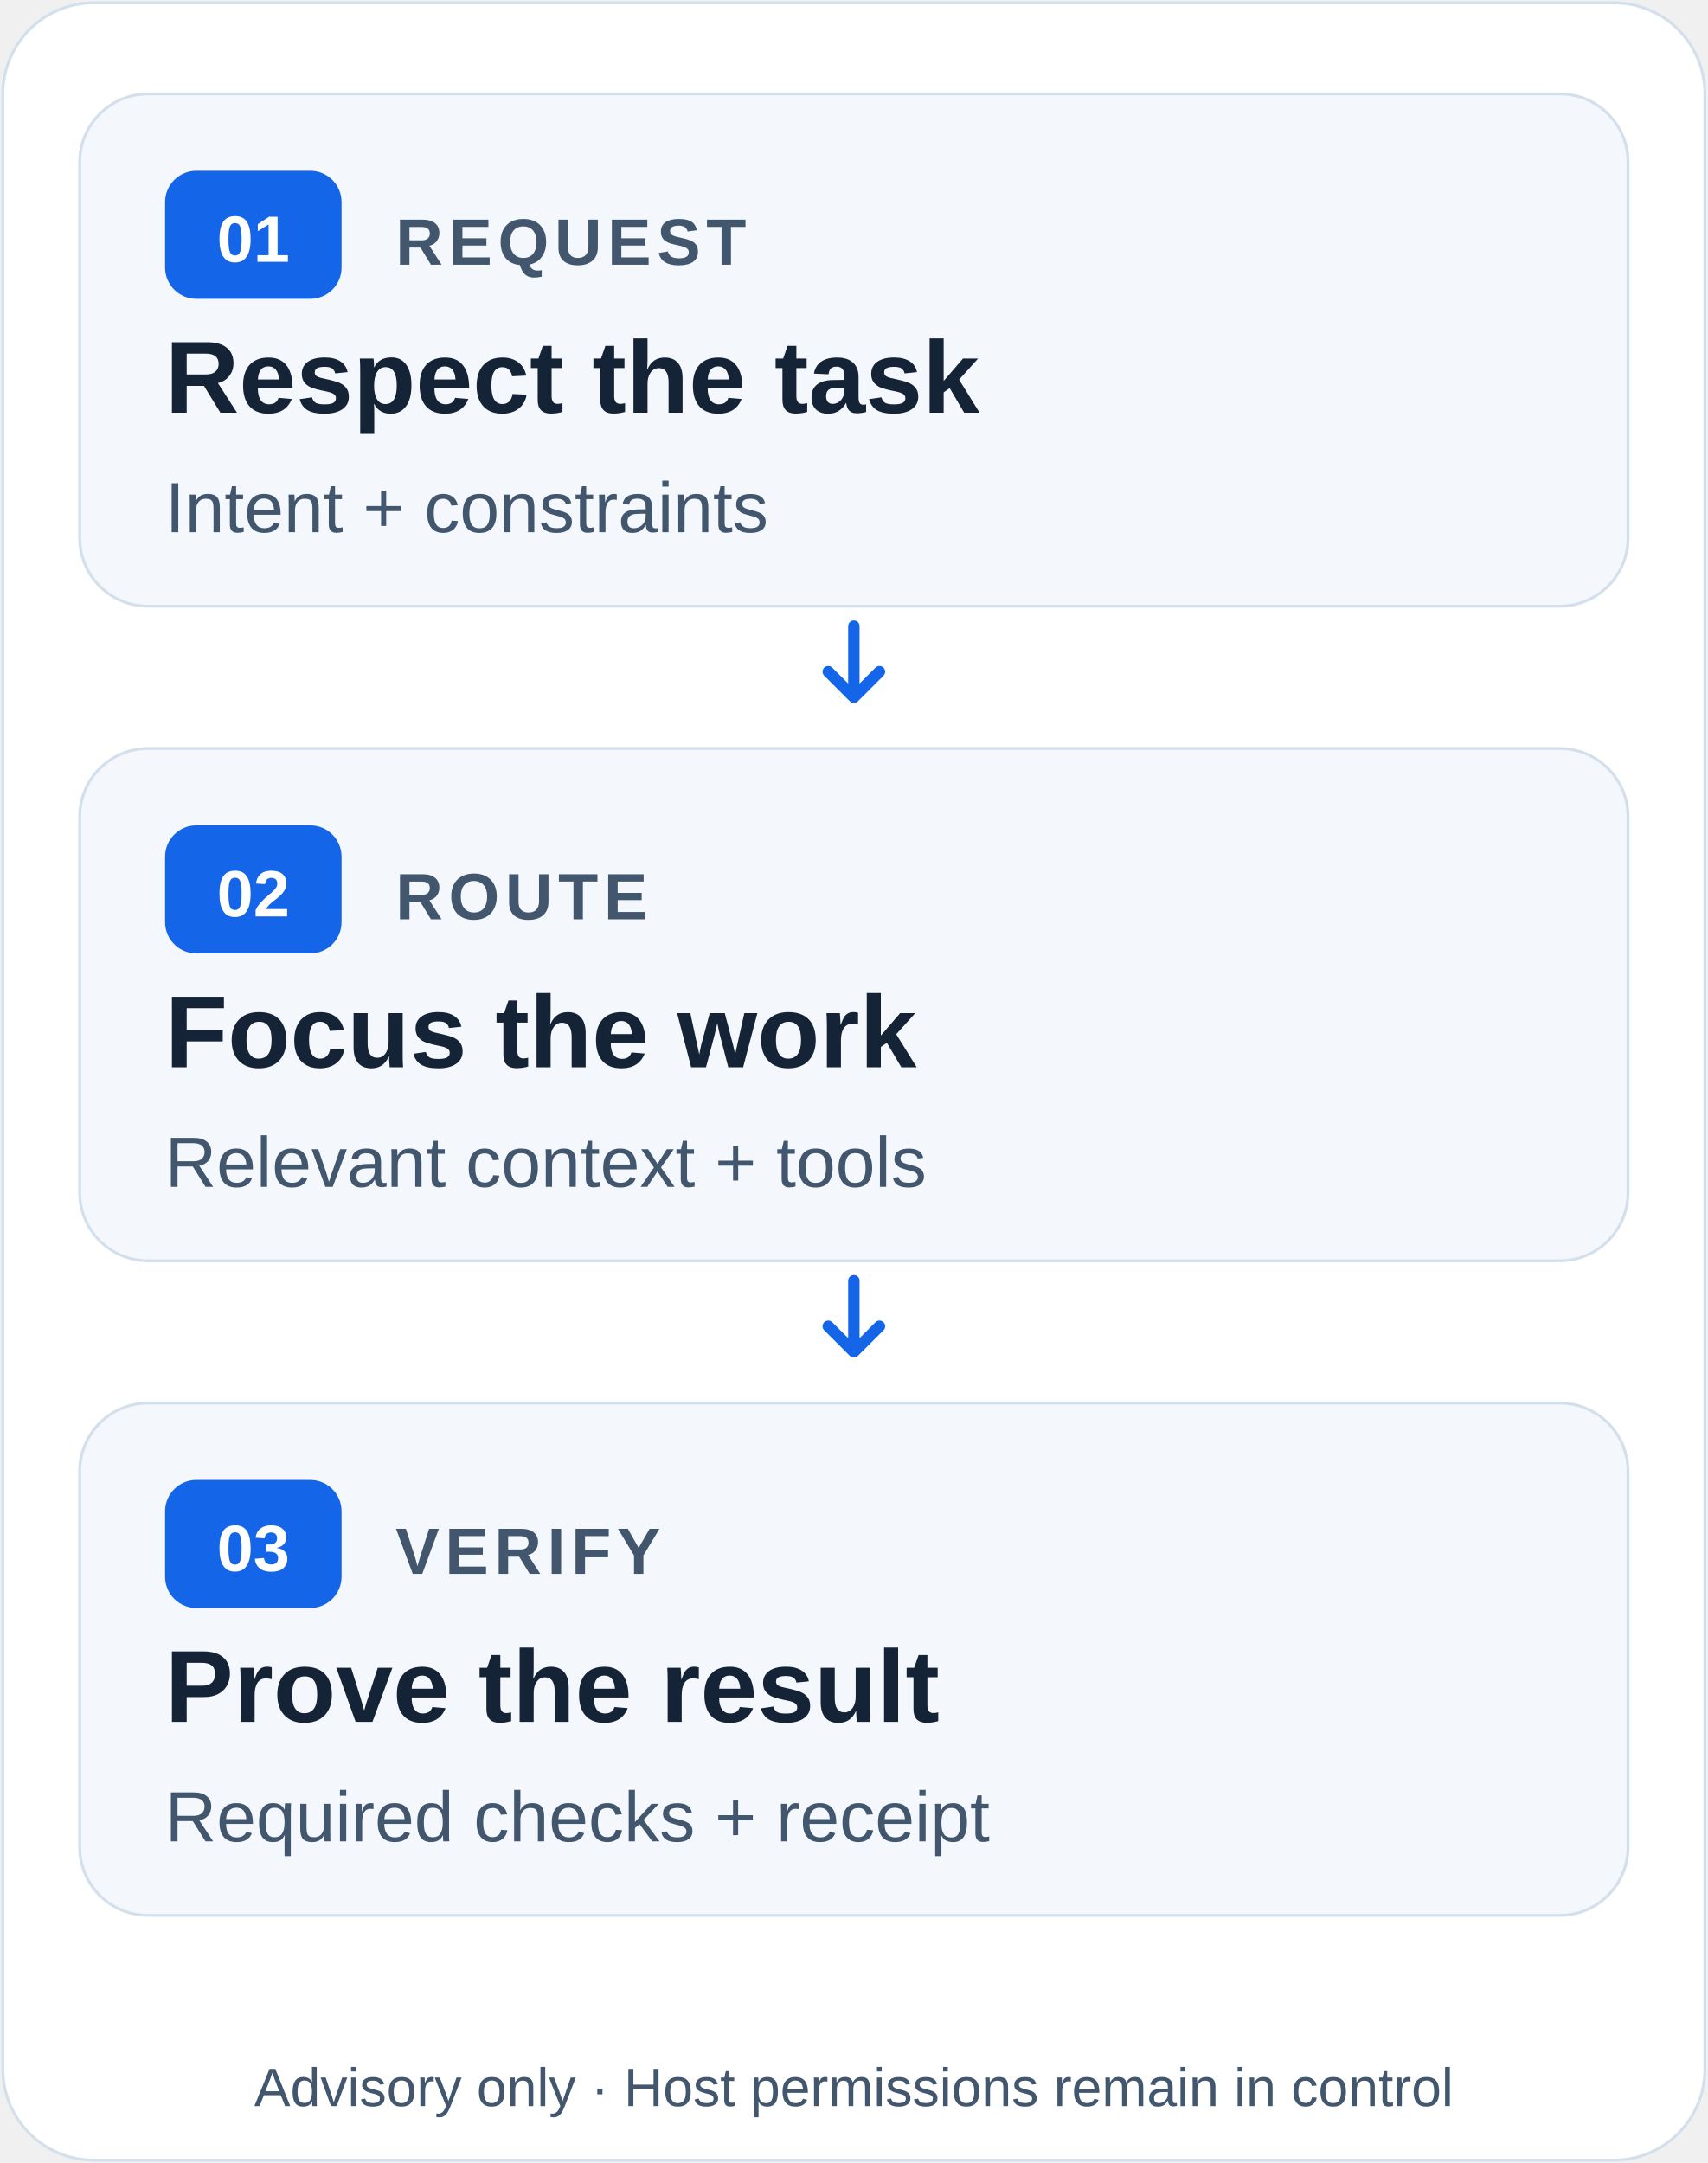
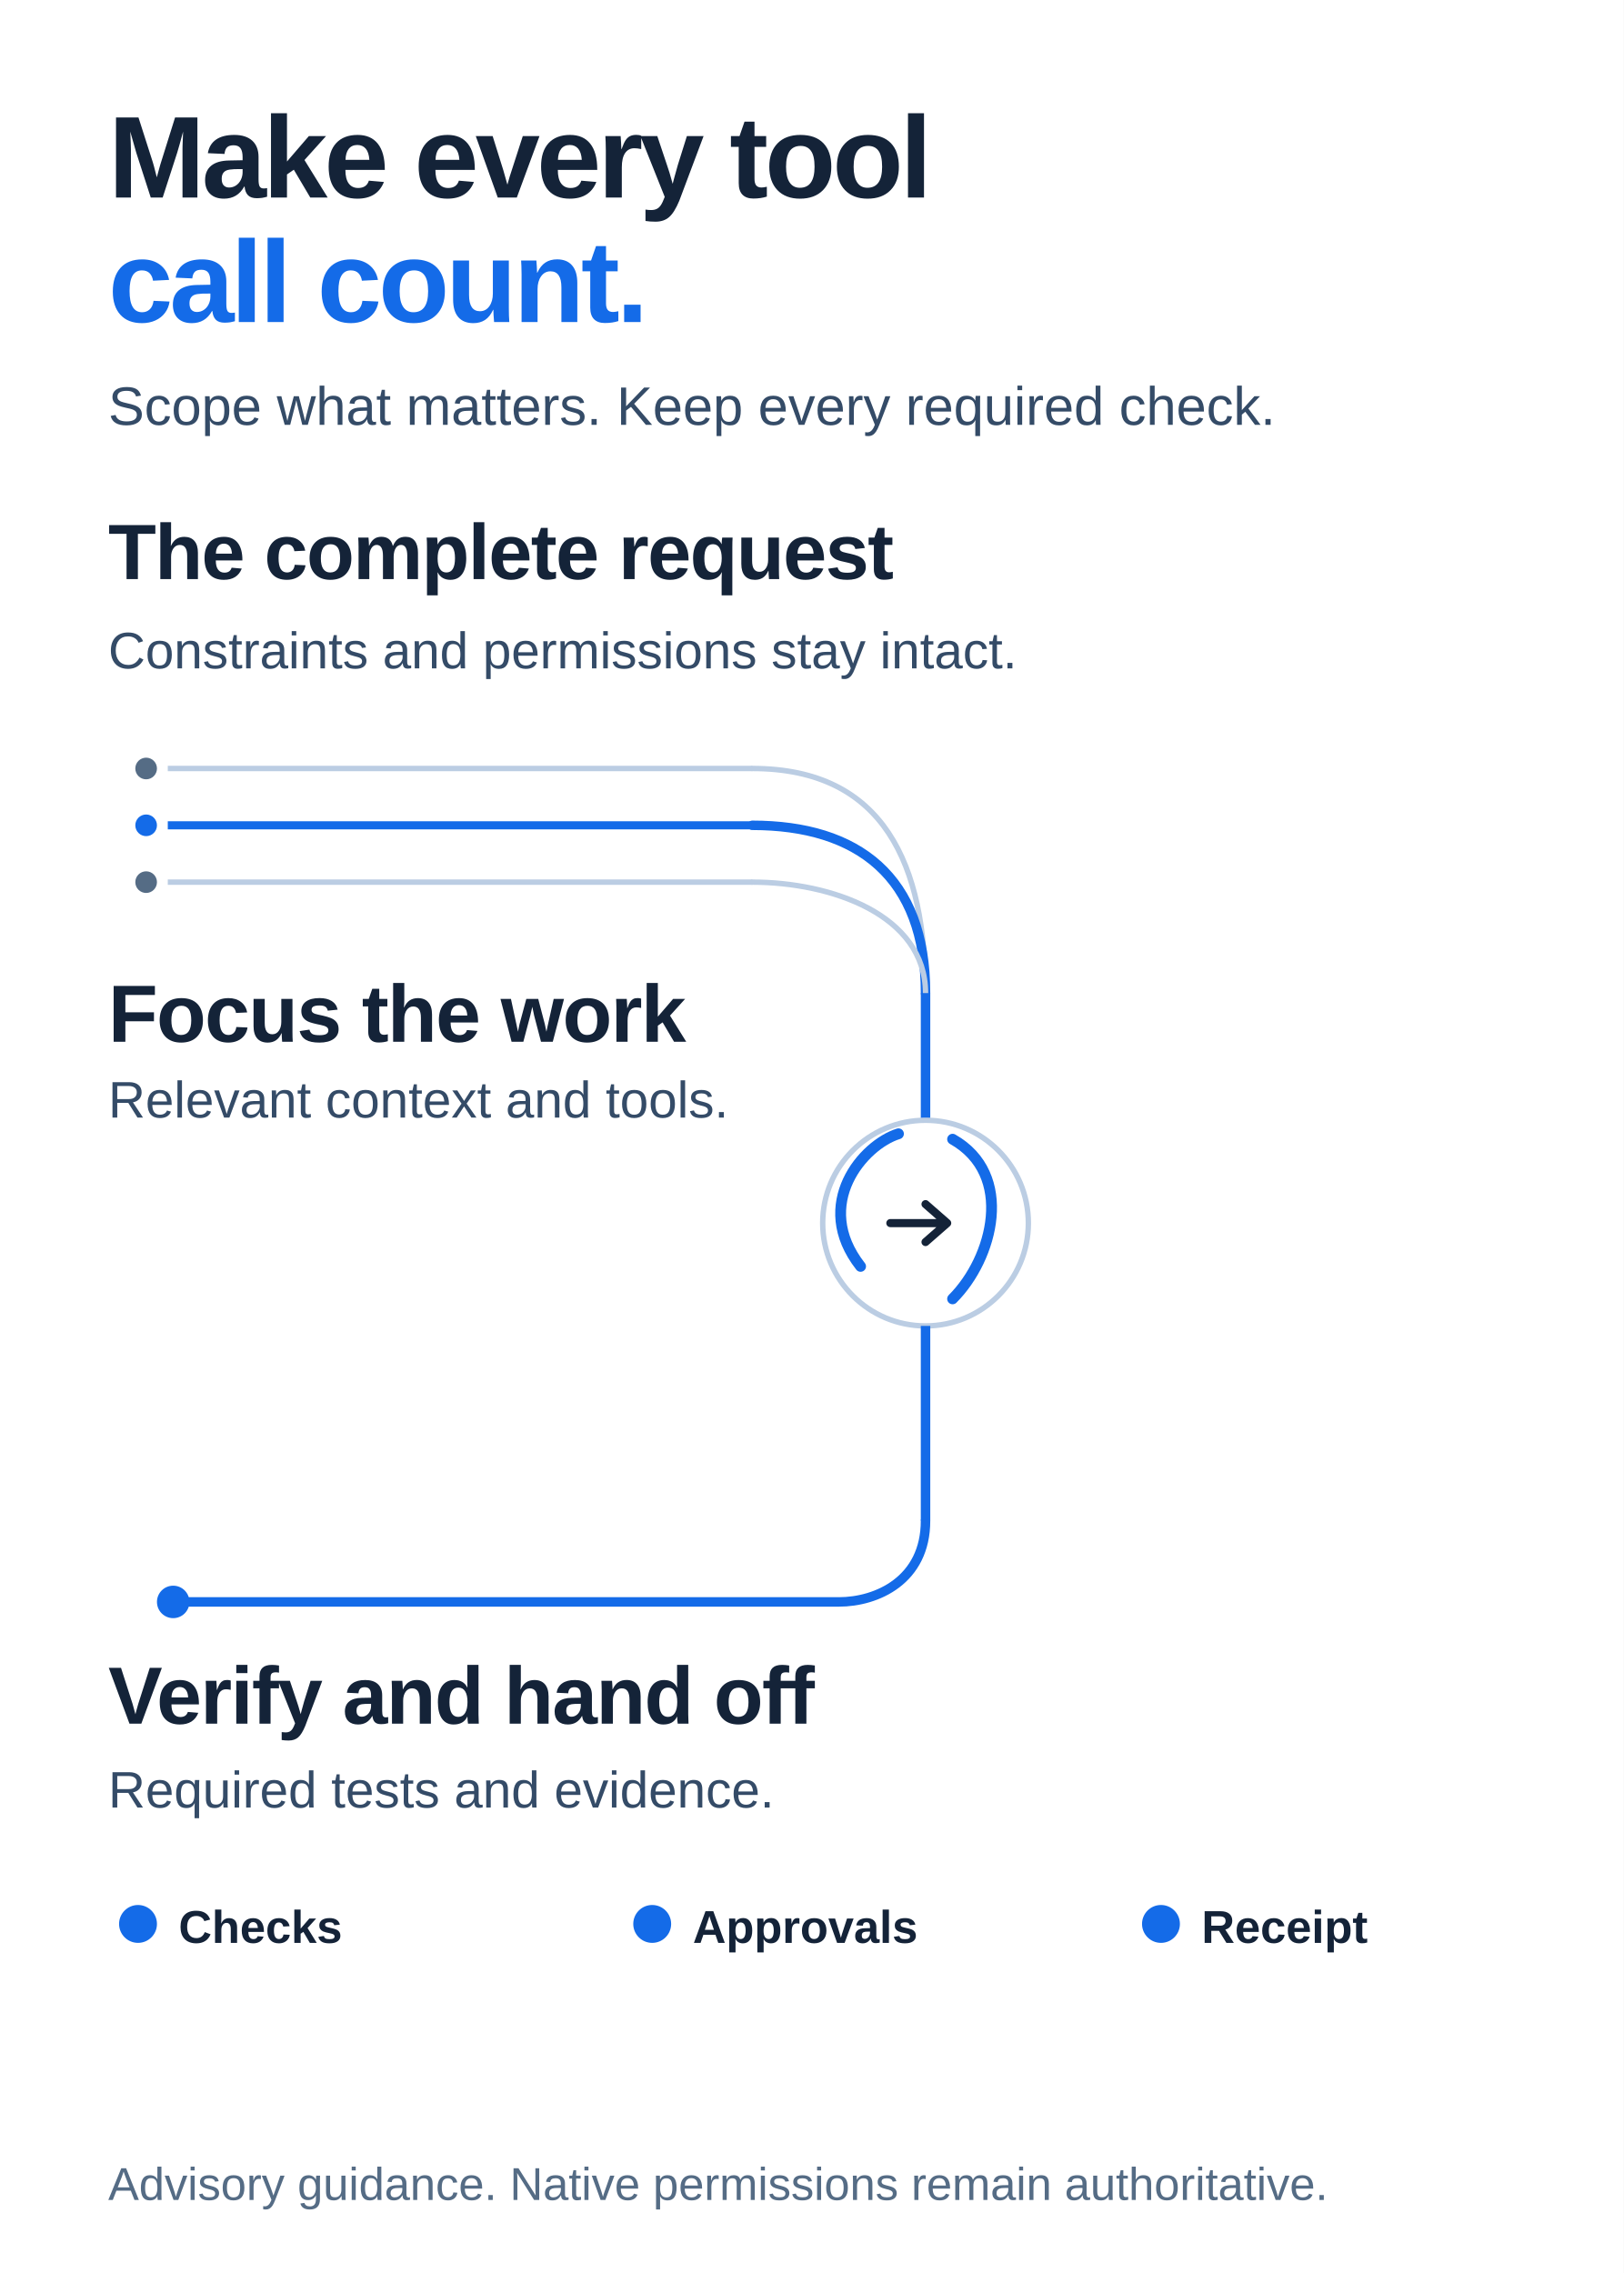
- <svg xmlns="http://www.w3.org/2000/svg" width="600" height="760" viewBox="0 0 600 760" role="img" aria-labelledby="title desc">
-   <rect x="1" y="1" width="598" height="758" rx="32" fill="#FFFFFF" stroke="#D4DFEC" />
-   <rect x="28" y="33" width="544" height="180" rx="24" fill="#F4F8FD" stroke="#D4DFEC" />
-   <rect x="58" y="60" width="62" height="45" rx="11" fill="#1465E8" />
-   <text x="89" y="92" text-anchor="middle" fill="#FFFFFF" font-size="23" font-weight="700" font-family="Arial,sans-serif">01</text>
-   <text x="139" y="93" fill="#42566E" font-size="23" letter-spacing="2" font-weight="700" font-family="Arial,sans-serif">REQUEST</text>
-   <text x="58" y="145" fill="#152337" font-size="36" font-weight="700" font-family="Arial,sans-serif">Respect the task</text>
-   <text x="58" y="187" fill="#42566E" font-size="25" font-family="Arial,sans-serif">Intent + constraints</text>
-   <path d="M300 220 v25 m-9 -9 l9 9 9 -9" fill="none" stroke="#1465E8" stroke-width="4" stroke-linecap="round" stroke-linejoin="round" />
-   <rect x="28" y="263" width="544" height="180" rx="24" fill="#F4F8FD" stroke="#D4DFEC" />
-   <rect x="58" y="290" width="62" height="45" rx="11" fill="#1465E8" />
-   <text x="89" y="322" text-anchor="middle" fill="#FFFFFF" font-size="23" font-weight="700" font-family="Arial,sans-serif">02</text>
-   <text x="139" y="323" fill="#42566E" font-size="23" letter-spacing="2" font-weight="700" font-family="Arial,sans-serif">ROUTE</text>
-   <text x="58" y="375" fill="#152337" font-size="36" font-weight="700" font-family="Arial,sans-serif">Focus the work</text>
-   <text x="58" y="417" fill="#42566E" font-size="25" font-family="Arial,sans-serif">Relevant context + tools</text>
-   <path d="M300 450 v25 m-9 -9 l9 9 9 -9" fill="none" stroke="#1465E8" stroke-width="4" stroke-linecap="round" stroke-linejoin="round" />
-   <rect x="28" y="493" width="544" height="180" rx="24" fill="#F4F8FD" stroke="#D4DFEC" />
-   <rect x="58" y="520" width="62" height="45" rx="11" fill="#1465E8" />
-   <text x="89" y="552" text-anchor="middle" fill="#FFFFFF" font-size="23" font-weight="700" font-family="Arial,sans-serif">03</text>
-   <text x="139" y="553" fill="#42566E" font-size="23" letter-spacing="2" font-weight="700" font-family="Arial,sans-serif">VERIFY</text>
-   <text x="58" y="605" fill="#152337" font-size="36" font-weight="700" font-family="Arial,sans-serif">Prove the result</text>
-   <text x="58" y="647" fill="#42566E" font-size="25" font-family="Arial,sans-serif">Required checks + receipt</text>
-   <text x="300" y="740" text-anchor="middle" fill="#42566E" font-size="19" font-family="Arial,sans-serif">Advisory only · Host permissions remain in control</text>
+ <svg xmlns="http://www.w3.org/2000/svg" width="600" height="840" viewBox="0 0 600 840" role="img" aria-labelledby="title desc">
+   <rect x="0" y="0" width="600" height="840" rx="0" fill="#FFFFFF" />
+   <text x="40" y="73" fill="#142338" font-family="Arial,Helvetica,sans-serif" font-size="43" font-weight="700" letter-spacing="-1.3" text-anchor="start">Make every tool</text>
+   <text x="40" y="119" fill="#146BE8" font-family="Arial,Helvetica,sans-serif" font-size="43" font-weight="700" letter-spacing="-1.3" text-anchor="start">call count.</text>
+   <text x="40" y="157" fill="#344B67" font-family="Arial,Helvetica,sans-serif" font-size="20" font-weight="400" letter-spacing="0" text-anchor="start">Scope what matters. Keep every required check.</text>
+   <text x="40" y="214" fill="#142338" font-family="Arial,Helvetica,sans-serif" font-size="29" font-weight="700" letter-spacing="-0.5" text-anchor="start">The complete request</text>
+   <text x="40" y="247" fill="#344B67" font-family="Arial,Helvetica,sans-serif" font-size="19" font-weight="400" letter-spacing="0" text-anchor="start">Constraints and permissions stay intact.</text>
+   <circle cx="54" cy="284" r="4" fill="#556C85" />
+   <line x1="62" y1="284" x2="278" y2="284" stroke="#BBCDE3" stroke-width="2" opacity="1" />
+   <circle cx="54" cy="305" r="4" fill="#146BE8" />
+   <line x1="62" y1="305" x2="278" y2="305" stroke="#146BE8" stroke-width="3" opacity="1" />
+   <circle cx="54" cy="326" r="4" fill="#556C85" />
+   <line x1="62" y1="326" x2="278" y2="326" stroke="#BBCDE3" stroke-width="2" opacity="1" />
+   <path d="M278 284 C327 284 342 320 342 367" fill="none" stroke="#BBCDE3" stroke-width="2" opacity="1" stroke-linecap="round" stroke-linejoin="round" />
+   <path d="M278 305 C317 305 342 324 342 367" fill="none" stroke="#146BE8" stroke-width="3.5" opacity="1" stroke-linecap="round" stroke-linejoin="round" />
+   <path d="M278 326 C307 326 342 338 342 367" fill="none" stroke="#BBCDE3" stroke-width="2" opacity="1" stroke-linecap="round" stroke-linejoin="round" />
+   <line x1="342" y1="367" x2="342" y2="415" stroke="#146BE8" stroke-width="3.5" opacity="1" />
+   <circle cx="342" cy="452" r="38" fill="#FFFFFF" stroke="#BBCDE3" stroke-width="2" />
+   <path d="M318 468 C300 445 319 423 332 419" fill="none" stroke="#146BE8" stroke-width="4" opacity="1" stroke-linecap="round" stroke-linejoin="round" />
+   <path d="M352 421 C375 434 367 465 352 480" fill="none" stroke="#146BE8" stroke-width="4" opacity="1" stroke-linecap="round" stroke-linejoin="round" />
+   <path d="M329 452 H350 M342 445 L350 452 342 459" fill="none" stroke="#142338" stroke-width="3" opacity="1" stroke-linecap="round" stroke-linejoin="round" />
+   <text x="40" y="385" fill="#142338" font-family="Arial,Helvetica,sans-serif" font-size="30" font-weight="700" letter-spacing="-0.5" text-anchor="start">Focus the work</text>
+   <text x="40" y="413" fill="#344B67" font-family="Arial,Helvetica,sans-serif" font-size="19" font-weight="400" letter-spacing="0" text-anchor="start">Relevant context and tools.</text>
+   <line x1="342" y1="490" x2="342" y2="562" stroke="#146BE8" stroke-width="3.5" opacity="1" />
+   <path d="M342 562 C342 584 324 592 310 592 H64" fill="none" stroke="#146BE8" stroke-width="3.5" opacity="1" stroke-linecap="round" stroke-linejoin="round" />
+   <circle cx="64" cy="592" r="6" fill="#146BE8" />
+   <text x="40" y="637" fill="#142338" font-family="Arial,Helvetica,sans-serif" font-size="30" font-weight="700" letter-spacing="-0.5" text-anchor="start">Verify and hand off</text>
+   <text x="40" y="668" fill="#344B67" font-family="Arial,Helvetica,sans-serif" font-size="19" font-weight="400" letter-spacing="0" text-anchor="start">Required tests and evidence.</text>
+   <circle cx="51" cy="711" r="7" fill="#146BE8" />
+   <text x="66" y="718" fill="#142338" font-family="Arial,Helvetica,sans-serif" font-size="17" font-weight="600" letter-spacing="0" text-anchor="start">Checks</text>
+   <circle cx="241" cy="711" r="7" fill="#146BE8" />
+   <text x="256" y="718" fill="#142338" font-family="Arial,Helvetica,sans-serif" font-size="17" font-weight="600" letter-spacing="0" text-anchor="start">Approvals</text>
+   <circle cx="429" cy="711" r="7" fill="#146BE8" />
+   <text x="444" y="718" fill="#142338" font-family="Arial,Helvetica,sans-serif" font-size="17" font-weight="600" letter-spacing="0" text-anchor="start">Receipt</text>
+   <text x="40" y="813" fill="#556C85" font-family="Arial,Helvetica,sans-serif" font-size="17" font-weight="400" letter-spacing="0" text-anchor="start">Advisory guidance. Native permissions remain authoritative.</text>
</svg>
